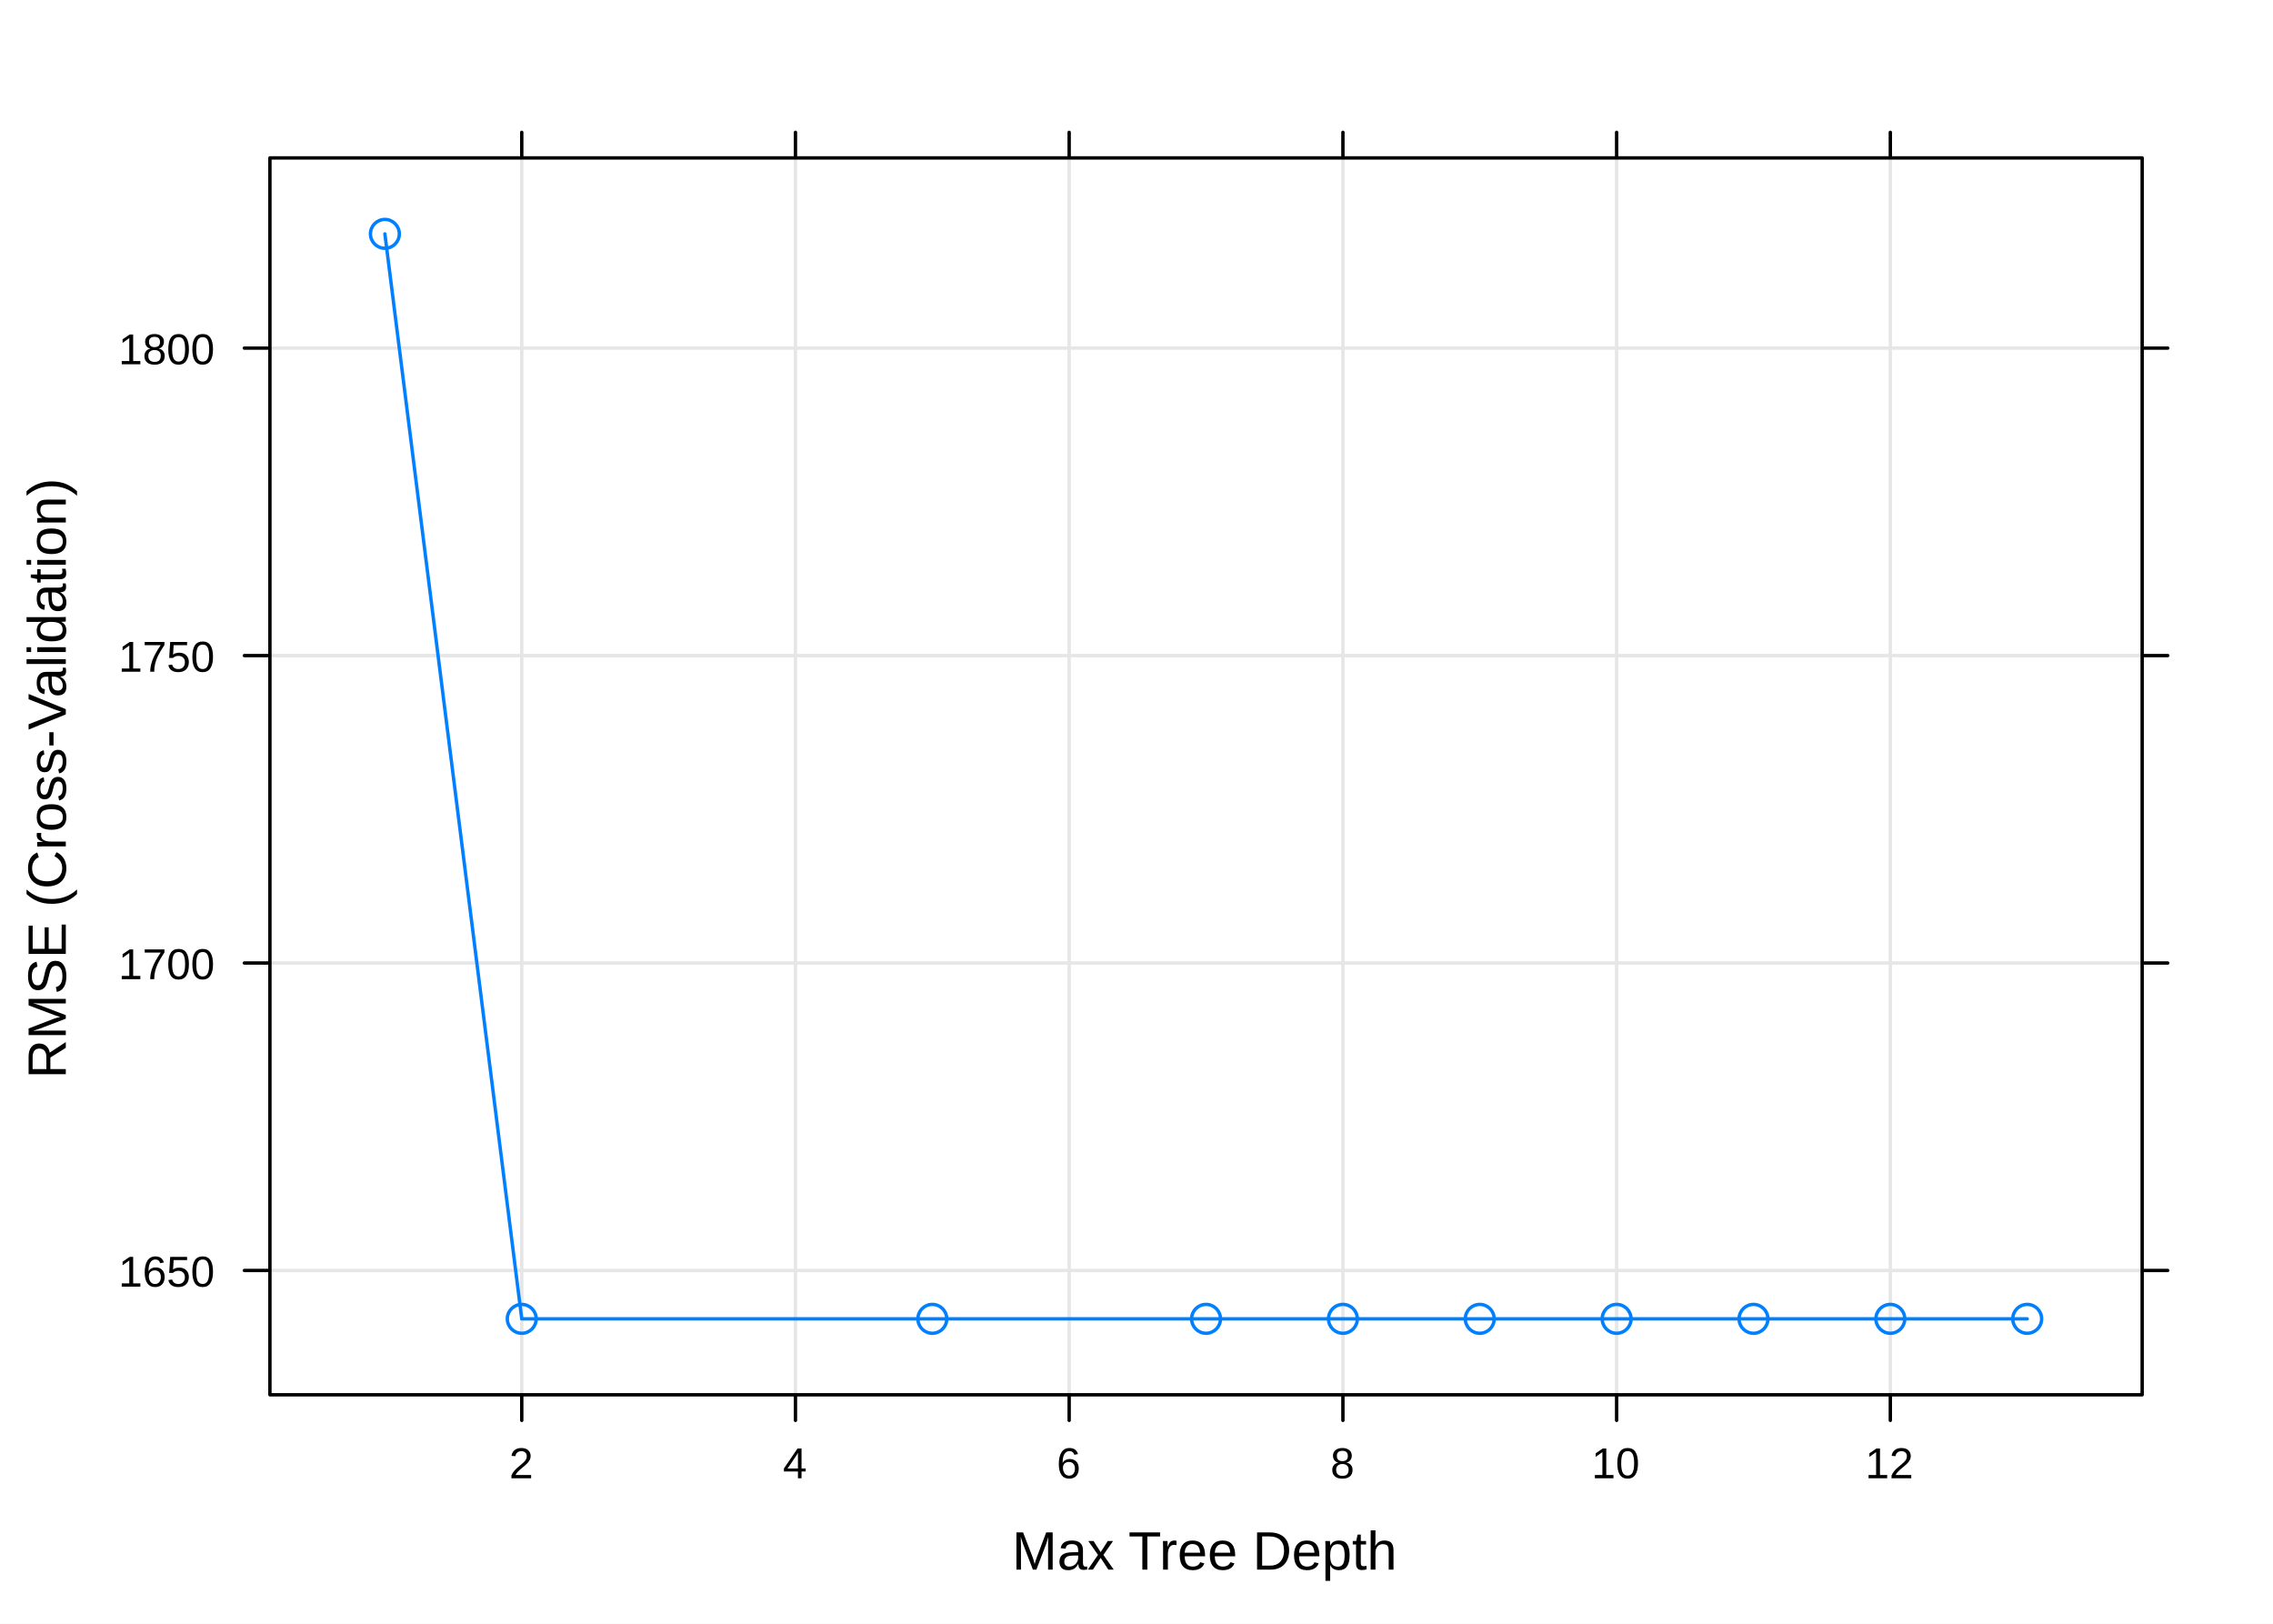
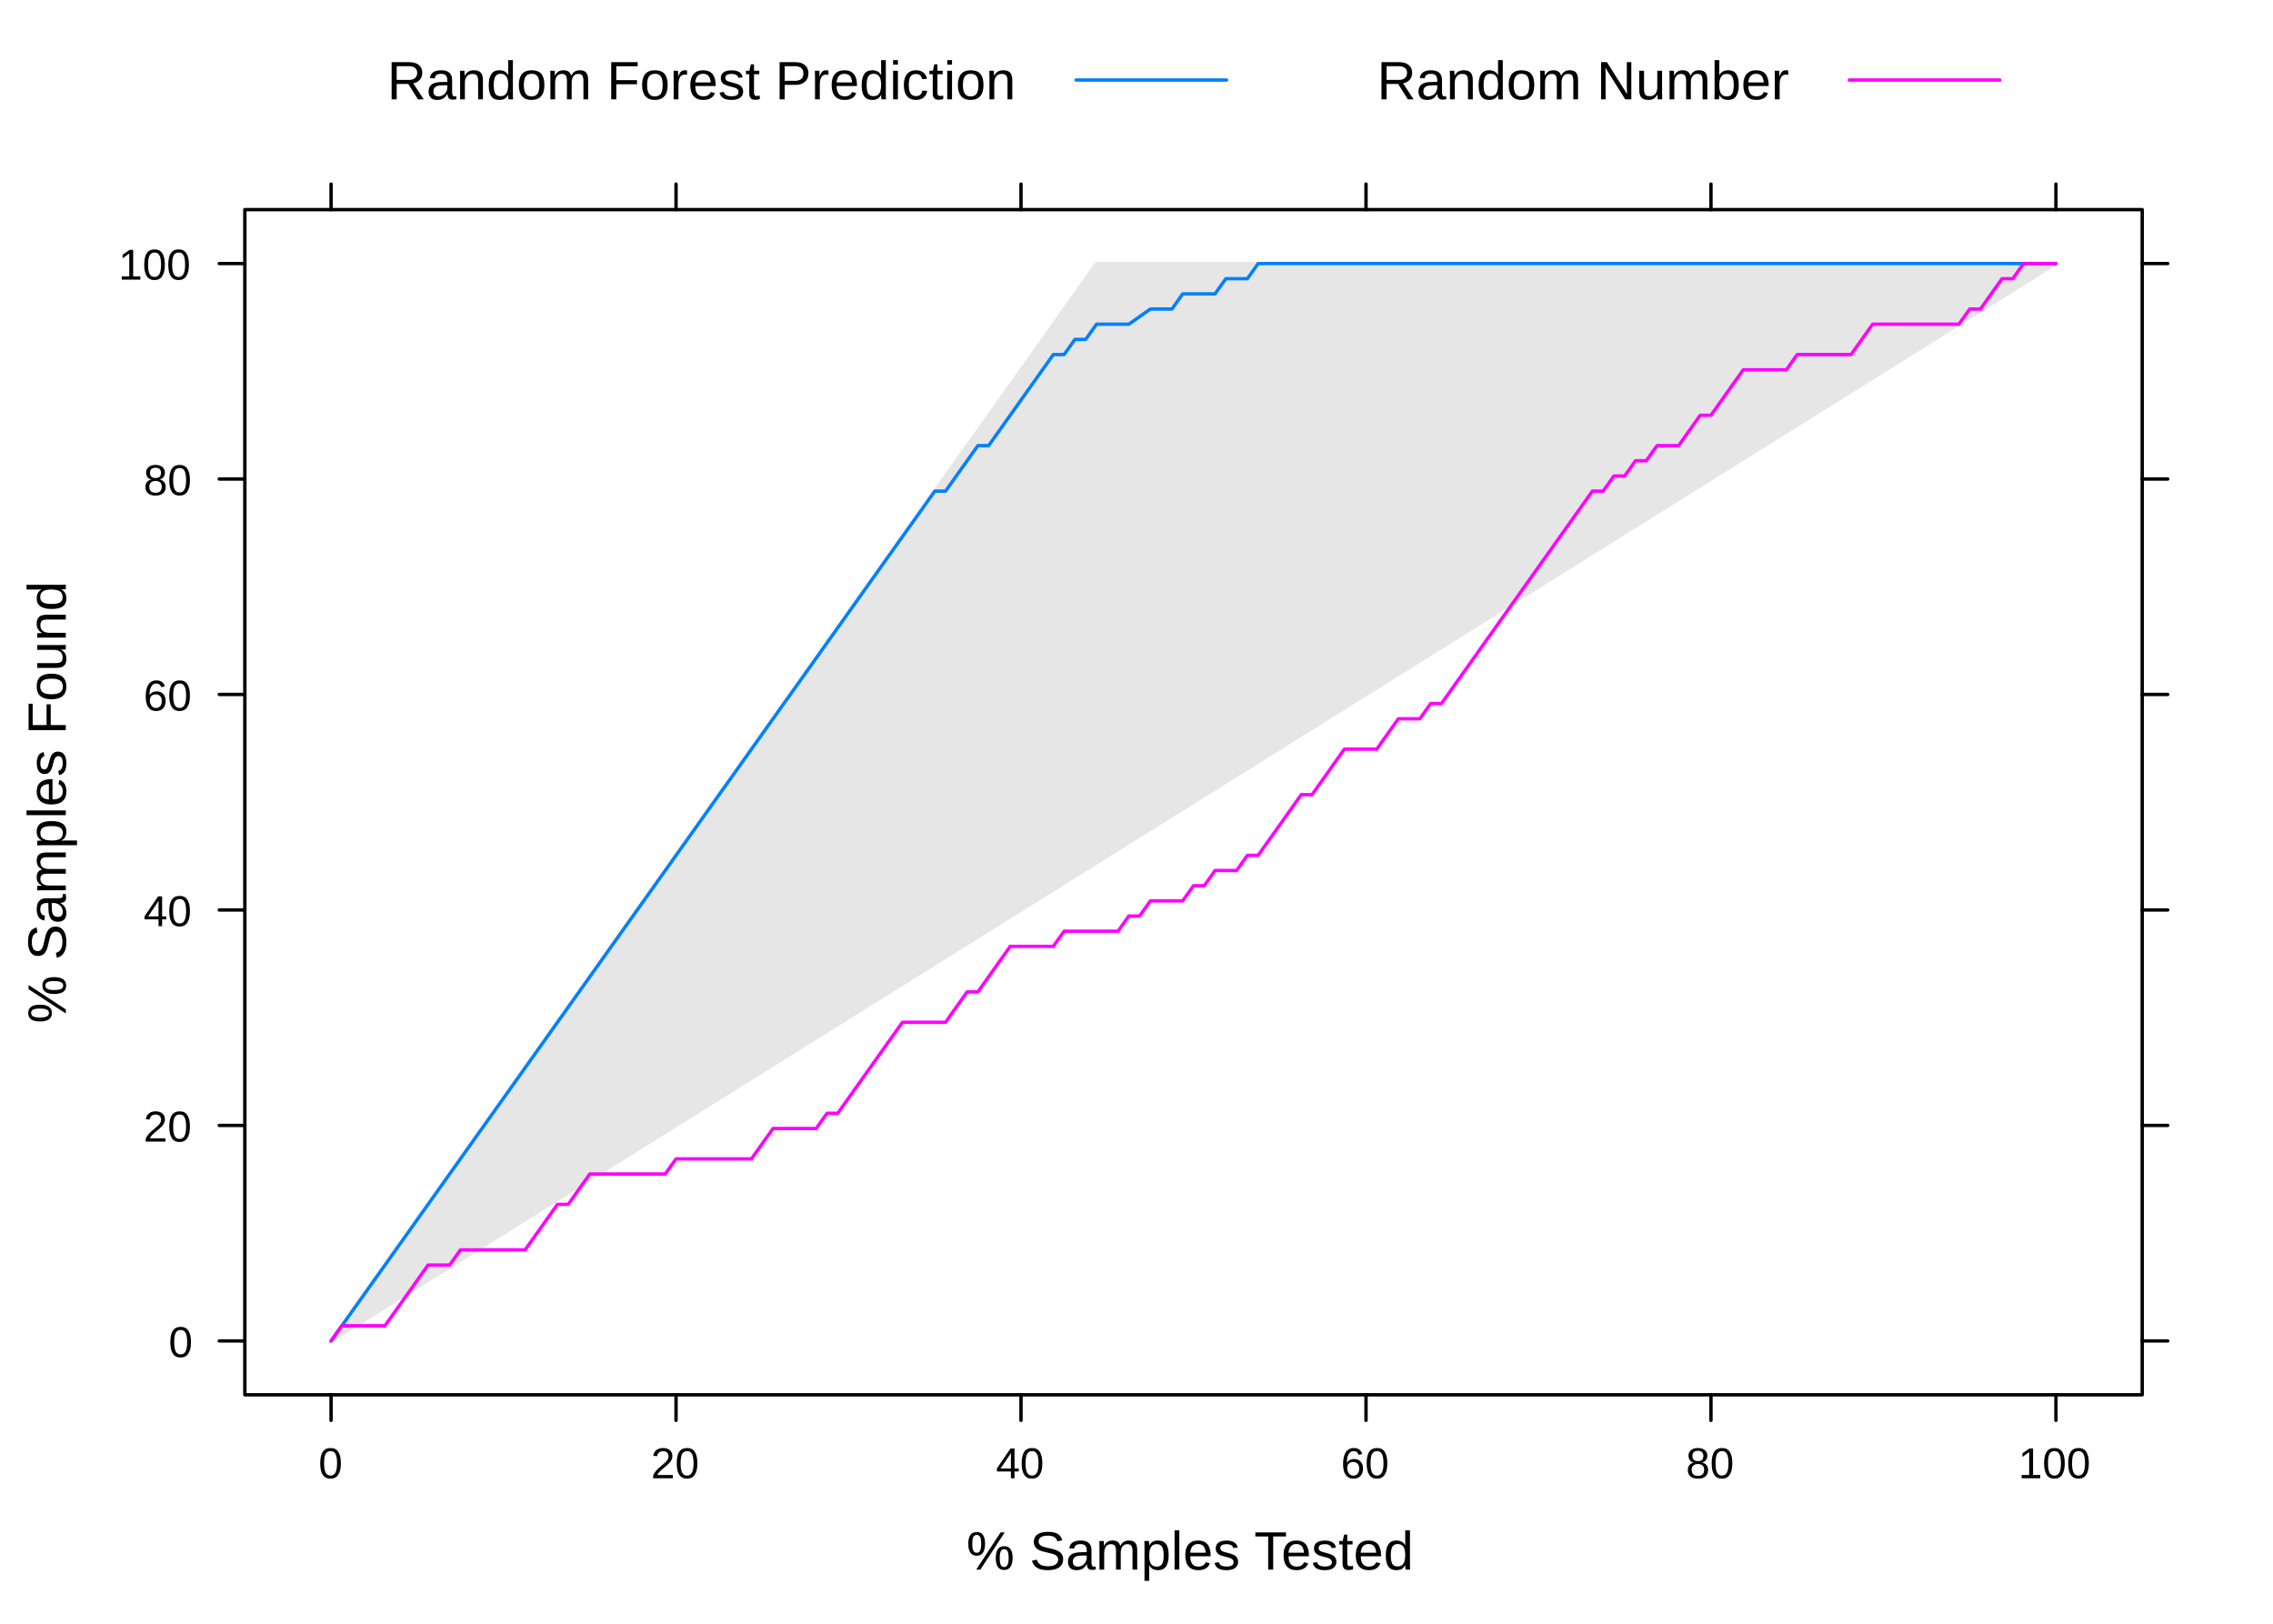
<svg xmlns="http://www.w3.org/2000/svg" viewBox="0 0 504.00 360.00">
  <defs>
    <style type="text/css">
    line, polyline, polygon, path, rect, circle {
      fill: none;
      stroke: #000000;
      stroke-linecap: round;
      stroke-linejoin: round;
      stroke-miterlimit: 10.00;
    }
  </style>
  </defs>
  <rect width="100%" height="100%" style="stroke: none; fill: #FFFFFF;" />
  <rect x="0.00" y="0.00" width="504.00" height="360.00" style="stroke-width: 0.75; stroke: none;" />
-   <text x="224.40" y="348.00" style="font-size: 12.00px; font-family: Arial;" textLength="86.03px" lengthAdjust="spacingAndGlyphs">Max Tree Depth</text>
-   <text transform="translate(14.59,239.14) rotate(-90)" style="font-size: 12.00px; font-family: Arial;" textLength="134.03px" lengthAdjust="spacingAndGlyphs">RMSE (Cross-Validation)</text>
+   <text x="214.28" y="348.00" style="font-size: 12.00px; font-family: Arial;" textLength="100.71px" lengthAdjust="spacingAndGlyphs">% Samples Tested</text>
+   <text transform="translate(14.59,226.89) rotate(-90)" style="font-size: 12.00px; font-family: Arial;" textLength="98.05px" lengthAdjust="spacingAndGlyphs">% Samples Found</text>
  <defs>
-     <clipPath id="cpNTkuODV8NDc0Ljk5fDMwOS4yNHwzNS4wMQ==">
-       <rect x="59.85" y="35.01" width="415.14" height="274.23" />
+     <clipPath id="cpNTQuMjl8NDc0Ljk5fDMwOS4yNHw0Ni40OA==">
+       <rect x="54.29" y="46.48" width="420.71" height="262.76" />
    </clipPath>
  </defs>
  <defs>
    <clipPath id="cpMC4wMHw1MDQuMDB8MzYwLjAwfDAuMDA=">
      <rect x="0.00" y="0.00" width="504.00" height="360.00" />
    </clipPath>
  </defs>
-   <line x1="115.69" y1="35.01" x2="115.69" y2="29.34" style="stroke-width: 0.75;" clip-path="url(#cpMC4wMHw1MDQuMDB8MzYwLjAwfDAuMDA=)" />
-   <line x1="176.38" y1="35.01" x2="176.38" y2="29.34" style="stroke-width: 0.75;" clip-path="url(#cpMC4wMHw1MDQuMDB8MzYwLjAwfDAuMDA=)" />
-   <line x1="237.07" y1="35.01" x2="237.07" y2="29.34" style="stroke-width: 0.75;" clip-path="url(#cpMC4wMHw1MDQuMDB8MzYwLjAwfDAuMDA=)" />
-   <line x1="297.77" y1="35.01" x2="297.77" y2="29.34" style="stroke-width: 0.75;" clip-path="url(#cpMC4wMHw1MDQuMDB8MzYwLjAwfDAuMDA=)" />
-   <line x1="358.46" y1="35.01" x2="358.46" y2="29.34" style="stroke-width: 0.75;" clip-path="url(#cpMC4wMHw1MDQuMDB8MzYwLjAwfDAuMDA=)" />
-   <line x1="419.15" y1="35.01" x2="419.15" y2="29.34" style="stroke-width: 0.75;" clip-path="url(#cpMC4wMHw1MDQuMDB8MzYwLjAwfDAuMDA=)" />
-   <line x1="59.85" y1="281.68" x2="54.18" y2="281.68" style="stroke-width: 0.75;" clip-path="url(#cpMC4wMHw1MDQuMDB8MzYwLjAwfDAuMDA=)" />
-   <line x1="59.85" y1="213.51" x2="54.18" y2="213.51" style="stroke-width: 0.75;" clip-path="url(#cpMC4wMHw1MDQuMDB8MzYwLjAwfDAuMDA=)" />
-   <line x1="59.85" y1="145.35" x2="54.18" y2="145.35" style="stroke-width: 0.75;" clip-path="url(#cpMC4wMHw1MDQuMDB8MzYwLjAwfDAuMDA=)" />
-   <line x1="59.85" y1="77.18" x2="54.18" y2="77.18" style="stroke-width: 0.75;" clip-path="url(#cpMC4wMHw1MDQuMDB8MzYwLjAwfDAuMDA=)" />
+   <line x1="73.41" y1="46.48" x2="73.41" y2="40.81" style="stroke-width: 0.75;" clip-path="url(#cpMC4wMHw1MDQuMDB8MzYwLjAwfDAuMDA=)" />
+   <line x1="149.90" y1="46.48" x2="149.90" y2="40.81" style="stroke-width: 0.75;" clip-path="url(#cpMC4wMHw1MDQuMDB8MzYwLjAwfDAuMDA=)" />
+   <line x1="226.39" y1="46.48" x2="226.39" y2="40.81" style="stroke-width: 0.75;" clip-path="url(#cpMC4wMHw1MDQuMDB8MzYwLjAwfDAuMDA=)" />
+   <line x1="302.89" y1="46.48" x2="302.89" y2="40.81" style="stroke-width: 0.75;" clip-path="url(#cpMC4wMHw1MDQuMDB8MzYwLjAwfDAuMDA=)" />
+   <line x1="379.38" y1="46.48" x2="379.38" y2="40.81" style="stroke-width: 0.75;" clip-path="url(#cpMC4wMHw1MDQuMDB8MzYwLjAwfDAuMDA=)" />
+   <line x1="455.87" y1="46.48" x2="455.87" y2="40.81" style="stroke-width: 0.75;" clip-path="url(#cpMC4wMHw1MDQuMDB8MzYwLjAwfDAuMDA=)" />
+   <line x1="54.29" y1="297.30" x2="48.62" y2="297.30" style="stroke-width: 0.75;" clip-path="url(#cpMC4wMHw1MDQuMDB8MzYwLjAwfDAuMDA=)" />
+   <line x1="54.29" y1="249.52" x2="48.62" y2="249.52" style="stroke-width: 0.75;" clip-path="url(#cpMC4wMHw1MDQuMDB8MzYwLjAwfDAuMDA=)" />
+   <line x1="54.29" y1="201.75" x2="48.62" y2="201.75" style="stroke-width: 0.75;" clip-path="url(#cpMC4wMHw1MDQuMDB8MzYwLjAwfDAuMDA=)" />
+   <line x1="54.29" y1="153.97" x2="48.62" y2="153.97" style="stroke-width: 0.75;" clip-path="url(#cpMC4wMHw1MDQuMDB8MzYwLjAwfDAuMDA=)" />
+   <line x1="54.29" y1="106.20" x2="48.62" y2="106.20" style="stroke-width: 0.75;" clip-path="url(#cpMC4wMHw1MDQuMDB8MzYwLjAwfDAuMDA=)" />
+   <line x1="54.29" y1="58.43" x2="48.62" y2="58.43" style="stroke-width: 0.75;" clip-path="url(#cpMC4wMHw1MDQuMDB8MzYwLjAwfDAuMDA=)" />
  <g clip-path="url(#cpMC4wMHw1MDQuMDB8MzYwLjAwfDAuMDA=)">
-     <text x="26.26" y="285.26" style="font-size: 9.60px; font-family: Arial;" textLength="22.25px" lengthAdjust="spacingAndGlyphs">1650</text>
+     <text x="37.39" y="300.88" style="font-size: 9.60px; font-family: Arial;" textLength="5.56px" lengthAdjust="spacingAndGlyphs">0</text>
  </g>
  <g clip-path="url(#cpMC4wMHw1MDQuMDB8MzYwLjAwfDAuMDA=)">
-     <text x="26.26" y="217.09" style="font-size: 9.60px; font-family: Arial;" textLength="22.25px" lengthAdjust="spacingAndGlyphs">1700</text>
+     <text x="31.82" y="253.10" style="font-size: 9.60px; font-family: Arial;" textLength="11.12px" lengthAdjust="spacingAndGlyphs">20</text>
  </g>
  <g clip-path="url(#cpMC4wMHw1MDQuMDB8MzYwLjAwfDAuMDA=)">
-     <text x="26.26" y="148.93" style="font-size: 9.60px; font-family: Arial;" textLength="22.25px" lengthAdjust="spacingAndGlyphs">1750</text>
+     <text x="31.82" y="205.33" style="font-size: 9.60px; font-family: Arial;" textLength="11.12px" lengthAdjust="spacingAndGlyphs">40</text>
  </g>
  <g clip-path="url(#cpMC4wMHw1MDQuMDB8MzYwLjAwfDAuMDA=)">
-     <text x="26.26" y="80.76" style="font-size: 9.60px; font-family: Arial;" textLength="22.25px" lengthAdjust="spacingAndGlyphs">1800</text>
-   </g>
-   <line x1="115.69" y1="309.24" x2="115.69" y2="314.91" style="stroke-width: 0.75;" clip-path="url(#cpMC4wMHw1MDQuMDB8MzYwLjAwfDAuMDA=)" />
-   <line x1="176.38" y1="309.24" x2="176.38" y2="314.91" style="stroke-width: 0.75;" clip-path="url(#cpMC4wMHw1MDQuMDB8MzYwLjAwfDAuMDA=)" />
-   <line x1="237.07" y1="309.24" x2="237.07" y2="314.91" style="stroke-width: 0.75;" clip-path="url(#cpMC4wMHw1MDQuMDB8MzYwLjAwfDAuMDA=)" />
-   <line x1="297.77" y1="309.24" x2="297.77" y2="314.91" style="stroke-width: 0.75;" clip-path="url(#cpMC4wMHw1MDQuMDB8MzYwLjAwfDAuMDA=)" />
-   <line x1="358.46" y1="309.24" x2="358.46" y2="314.91" style="stroke-width: 0.75;" clip-path="url(#cpMC4wMHw1MDQuMDB8MzYwLjAwfDAuMDA=)" />
-   <line x1="419.15" y1="309.24" x2="419.15" y2="314.91" style="stroke-width: 0.75;" clip-path="url(#cpMC4wMHw1MDQuMDB8MzYwLjAwfDAuMDA=)" />
-   <g clip-path="url(#cpMC4wMHw1MDQuMDB8MzYwLjAwfDAuMDA=)">
-     <text x="112.91" y="327.74" style="font-size: 9.60px; font-family: Arial;" textLength="5.56px" lengthAdjust="spacingAndGlyphs">2</text>
+     <text x="31.82" y="157.55" style="font-size: 9.60px; font-family: Arial;" textLength="11.12px" lengthAdjust="spacingAndGlyphs">60</text>
  </g>
  <g clip-path="url(#cpMC4wMHw1MDQuMDB8MzYwLjAwfDAuMDA=)">
-     <text x="173.60" y="327.74" style="font-size: 9.60px; font-family: Arial;" textLength="5.56px" lengthAdjust="spacingAndGlyphs">4</text>
+     <text x="31.82" y="109.78" style="font-size: 9.60px; font-family: Arial;" textLength="11.12px" lengthAdjust="spacingAndGlyphs">80</text>
  </g>
  <g clip-path="url(#cpMC4wMHw1MDQuMDB8MzYwLjAwfDAuMDA=)">
-     <text x="234.29" y="327.74" style="font-size: 9.60px; font-family: Arial;" textLength="5.56px" lengthAdjust="spacingAndGlyphs">6</text>
+     <text x="26.26" y="62.00" style="font-size: 9.60px; font-family: Arial;" textLength="16.68px" lengthAdjust="spacingAndGlyphs">100</text>
+   </g>
+   <line x1="73.41" y1="309.24" x2="73.41" y2="314.91" style="stroke-width: 0.75;" clip-path="url(#cpMC4wMHw1MDQuMDB8MzYwLjAwfDAuMDA=)" />
+   <line x1="149.90" y1="309.24" x2="149.90" y2="314.91" style="stroke-width: 0.75;" clip-path="url(#cpMC4wMHw1MDQuMDB8MzYwLjAwfDAuMDA=)" />
+   <line x1="226.39" y1="309.24" x2="226.39" y2="314.91" style="stroke-width: 0.75;" clip-path="url(#cpMC4wMHw1MDQuMDB8MzYwLjAwfDAuMDA=)" />
+   <line x1="302.89" y1="309.24" x2="302.89" y2="314.91" style="stroke-width: 0.75;" clip-path="url(#cpMC4wMHw1MDQuMDB8MzYwLjAwfDAuMDA=)" />
+   <line x1="379.38" y1="309.24" x2="379.38" y2="314.91" style="stroke-width: 0.75;" clip-path="url(#cpMC4wMHw1MDQuMDB8MzYwLjAwfDAuMDA=)" />
+   <line x1="455.87" y1="309.24" x2="455.87" y2="314.91" style="stroke-width: 0.75;" clip-path="url(#cpMC4wMHw1MDQuMDB8MzYwLjAwfDAuMDA=)" />
+   <g clip-path="url(#cpMC4wMHw1MDQuMDB8MzYwLjAwfDAuMDA=)">
+     <text x="70.63" y="327.74" style="font-size: 9.60px; font-family: Arial;" textLength="5.56px" lengthAdjust="spacingAndGlyphs">0</text>
  </g>
  <g clip-path="url(#cpMC4wMHw1MDQuMDB8MzYwLjAwfDAuMDA=)">
-     <text x="294.99" y="327.74" style="font-size: 9.60px; font-family: Arial;" textLength="5.56px" lengthAdjust="spacingAndGlyphs">8</text>
+     <text x="144.34" y="327.74" style="font-size: 9.60px; font-family: Arial;" textLength="11.12px" lengthAdjust="spacingAndGlyphs">20</text>
  </g>
  <g clip-path="url(#cpMC4wMHw1MDQuMDB8MzYwLjAwfDAuMDA=)">
-     <text x="352.90" y="327.74" style="font-size: 9.60px; font-family: Arial;" textLength="11.12px" lengthAdjust="spacingAndGlyphs">10</text>
+     <text x="220.83" y="327.74" style="font-size: 9.60px; font-family: Arial;" textLength="11.12px" lengthAdjust="spacingAndGlyphs">40</text>
  </g>
  <g clip-path="url(#cpMC4wMHw1MDQuMDB8MzYwLjAwfDAuMDA=)">
-     <text x="413.59" y="327.74" style="font-size: 9.60px; font-family: Arial;" textLength="11.12px" lengthAdjust="spacingAndGlyphs">12</text>
+     <text x="297.32" y="327.74" style="font-size: 9.60px; font-family: Arial;" textLength="11.12px" lengthAdjust="spacingAndGlyphs">60</text>
  </g>
-   <line x1="474.99" y1="281.68" x2="480.66" y2="281.68" style="stroke-width: 0.75;" clip-path="url(#cpMC4wMHw1MDQuMDB8MzYwLjAwfDAuMDA=)" />
-   <line x1="474.99" y1="213.51" x2="480.66" y2="213.51" style="stroke-width: 0.75;" clip-path="url(#cpMC4wMHw1MDQuMDB8MzYwLjAwfDAuMDA=)" />
-   <line x1="474.99" y1="145.35" x2="480.66" y2="145.35" style="stroke-width: 0.75;" clip-path="url(#cpMC4wMHw1MDQuMDB8MzYwLjAwfDAuMDA=)" />
-   <line x1="474.99" y1="77.18" x2="480.66" y2="77.18" style="stroke-width: 0.75;" clip-path="url(#cpMC4wMHw1MDQuMDB8MzYwLjAwfDAuMDA=)" />
+   <g clip-path="url(#cpMC4wMHw1MDQuMDB8MzYwLjAwfDAuMDA=)">
+     <text x="373.82" y="327.74" style="font-size: 9.60px; font-family: Arial;" textLength="11.12px" lengthAdjust="spacingAndGlyphs">80</text>
+   </g>
+   <g clip-path="url(#cpMC4wMHw1MDQuMDB8MzYwLjAwfDAuMDA=)">
+     <text x="447.53" y="327.74" style="font-size: 9.60px; font-family: Arial;" textLength="16.68px" lengthAdjust="spacingAndGlyphs">100</text>
+   </g>
+   <line x1="474.99" y1="297.30" x2="480.66" y2="297.30" style="stroke-width: 0.75;" clip-path="url(#cpMC4wMHw1MDQuMDB8MzYwLjAwfDAuMDA=)" />
+   <line x1="474.99" y1="249.52" x2="480.66" y2="249.52" style="stroke-width: 0.75;" clip-path="url(#cpMC4wMHw1MDQuMDB8MzYwLjAwfDAuMDA=)" />
+   <line x1="474.99" y1="201.75" x2="480.66" y2="201.75" style="stroke-width: 0.75;" clip-path="url(#cpMC4wMHw1MDQuMDB8MzYwLjAwfDAuMDA=)" />
+   <line x1="474.99" y1="153.97" x2="480.66" y2="153.97" style="stroke-width: 0.75;" clip-path="url(#cpMC4wMHw1MDQuMDB8MzYwLjAwfDAuMDA=)" />
+   <line x1="474.99" y1="106.20" x2="480.66" y2="106.20" style="stroke-width: 0.75;" clip-path="url(#cpMC4wMHw1MDQuMDB8MzYwLjAwfDAuMDA=)" />
+   <line x1="474.99" y1="58.43" x2="480.66" y2="58.43" style="stroke-width: 0.75;" clip-path="url(#cpMC4wMHw1MDQuMDB8MzYwLjAwfDAuMDA=)" />
  <defs>
-     <clipPath id="cpNTkuODV8NDc0Ljk5fDMwOS4yNHwzNS4wMQ==">
-       <rect x="59.85" y="35.01" width="415.14" height="274.23" />
+     <clipPath id="cpNTQuMjl8NDc0Ljk5fDMwOS4yNHw0Ni40OA==">
+       <rect x="54.29" y="46.48" width="420.71" height="262.76" />
    </clipPath>
  </defs>
-   <line x1="59.85" y1="281.68" x2="474.99" y2="281.68" style="stroke-width: 0.75; stroke: #E6E6E6;" clip-path="url(#cpNTkuODV8NDc0Ljk5fDMwOS4yNHwzNS4wMQ==)" />
-   <line x1="59.85" y1="213.51" x2="474.99" y2="213.51" style="stroke-width: 0.75; stroke: #E6E6E6;" clip-path="url(#cpNTkuODV8NDc0Ljk5fDMwOS4yNHwzNS4wMQ==)" />
-   <line x1="59.85" y1="145.35" x2="474.99" y2="145.35" style="stroke-width: 0.75; stroke: #E6E6E6;" clip-path="url(#cpNTkuODV8NDc0Ljk5fDMwOS4yNHwzNS4wMQ==)" />
-   <line x1="59.85" y1="77.18" x2="474.99" y2="77.18" style="stroke-width: 0.75; stroke: #E6E6E6;" clip-path="url(#cpNTkuODV8NDc0Ljk5fDMwOS4yNHwzNS4wMQ==)" />
-   <line x1="115.69" y1="309.24" x2="115.69" y2="35.01" style="stroke-width: 0.75; stroke: #E6E6E6;" clip-path="url(#cpNTkuODV8NDc0Ljk5fDMwOS4yNHwzNS4wMQ==)" />
-   <line x1="176.38" y1="309.24" x2="176.38" y2="35.01" style="stroke-width: 0.75; stroke: #E6E6E6;" clip-path="url(#cpNTkuODV8NDc0Ljk5fDMwOS4yNHwzNS4wMQ==)" />
-   <line x1="237.07" y1="309.24" x2="237.07" y2="35.01" style="stroke-width: 0.75; stroke: #E6E6E6;" clip-path="url(#cpNTkuODV8NDc0Ljk5fDMwOS4yNHwzNS4wMQ==)" />
-   <line x1="297.77" y1="309.24" x2="297.77" y2="35.01" style="stroke-width: 0.75; stroke: #E6E6E6;" clip-path="url(#cpNTkuODV8NDc0Ljk5fDMwOS4yNHwzNS4wMQ==)" />
-   <line x1="358.46" y1="309.24" x2="358.46" y2="35.01" style="stroke-width: 0.75; stroke: #E6E6E6;" clip-path="url(#cpNTkuODV8NDc0Ljk5fDMwOS4yNHwzNS4wMQ==)" />
-   <line x1="419.15" y1="309.24" x2="419.15" y2="35.01" style="stroke-width: 0.75; stroke: #E6E6E6;" clip-path="url(#cpNTkuODV8NDc0Ljk5fDMwOS4yNHwzNS4wMQ==)" />
-   <circle cx="85.34" cy="51.85" r="2.40pt" style="stroke-width: 0.75; stroke: #0080FF;" clip-path="url(#cpNTkuODV8NDc0Ljk5fDMwOS4yNHwzNS4wMQ==)" />
-   <circle cx="115.69" cy="292.40" r="2.40pt" style="stroke-width: 0.75; stroke: #0080FF;" clip-path="url(#cpNTkuODV8NDc0Ljk5fDMwOS4yNHwzNS4wMQ==)" />
-   <circle cx="206.73" cy="292.40" r="2.40pt" style="stroke-width: 0.75; stroke: #0080FF;" clip-path="url(#cpNTkuODV8NDc0Ljk5fDMwOS4yNHwzNS4wMQ==)" />
-   <circle cx="267.42" cy="292.40" r="2.40pt" style="stroke-width: 0.75; stroke: #0080FF;" clip-path="url(#cpNTkuODV8NDc0Ljk5fDMwOS4yNHwzNS4wMQ==)" />
-   <circle cx="297.77" cy="292.40" r="2.40pt" style="stroke-width: 0.75; stroke: #0080FF;" clip-path="url(#cpNTkuODV8NDc0Ljk5fDMwOS4yNHwzNS4wMQ==)" />
-   <circle cx="328.11" cy="292.40" r="2.40pt" style="stroke-width: 0.75; stroke: #0080FF;" clip-path="url(#cpNTkuODV8NDc0Ljk5fDMwOS4yNHwzNS4wMQ==)" />
-   <circle cx="358.46" cy="292.40" r="2.40pt" style="stroke-width: 0.75; stroke: #0080FF;" clip-path="url(#cpNTkuODV8NDc0Ljk5fDMwOS4yNHwzNS4wMQ==)" />
-   <circle cx="388.81" cy="292.40" r="2.40pt" style="stroke-width: 0.75; stroke: #0080FF;" clip-path="url(#cpNTkuODV8NDc0Ljk5fDMwOS4yNHwzNS4wMQ==)" />
-   <circle cx="419.15" cy="292.40" r="2.40pt" style="stroke-width: 0.75; stroke: #0080FF;" clip-path="url(#cpNTkuODV8NDc0Ljk5fDMwOS4yNHwzNS4wMQ==)" />
-   <circle cx="449.50" cy="292.40" r="2.40pt" style="stroke-width: 0.75; stroke: #0080FF;" clip-path="url(#cpNTkuODV8NDc0Ljk5fDMwOS4yNHwzNS4wMQ==)" />
-   <polyline points="85.34,51.85 115.69,292.40 206.73,292.40 267.42,292.40 297.77,292.40 328.11,292.40 358.46,292.40 388.81,292.40 419.15,292.40 449.50,292.40 " style="stroke-width: 0.75; stroke: #0080FF;" clip-path="url(#cpNTkuODV8NDc0Ljk5fDMwOS4yNHwzNS4wMQ==)" />
+   <polygon points="73.41,297.30 243.13,58.43 455.87,58.43 73.41,297.30 " style="stroke-width: 0.75; stroke: #E6E6E6; fill: #E6E6E6;" clip-path="url(#cpNTQuMjl8NDc0Ljk5fDMwOS4yNHw0Ni40OA==)" />
+   <polyline points="73.41,297.30 75.80,293.93 78.19,290.57 80.58,287.21 82.97,283.84 85.36,280.48 87.75,277.11 92.53,270.38 94.92,267.02 104.48,253.56 106.87,250.20 114.05,240.10 118.83,233.37 121.22,230.01 123.61,226.65 128.39,219.92 133.17,213.19 135.56,209.82 140.34,203.09 142.73,199.73 145.12,196.37 147.51,193.00 149.90,189.64 152.29,186.27 154.68,182.91 157.07,179.54 159.46,176.18 161.85,172.82 169.02,162.72 171.41,159.36 173.80,155.99 176.20,152.63 180.98,145.90 185.76,139.17 188.15,135.81 190.54,132.44 192.93,129.08 195.32,125.71 197.71,122.35 200.10,118.98 202.49,115.62 204.88,112.26 207.27,108.89 209.66,108.89 214.44,102.16 216.83,98.80 219.22,98.80 221.61,95.43 226.39,88.70 233.56,78.61 235.95,78.61 238.35,75.25 240.74,75.25 243.13,71.88 245.52,71.88 247.91,71.88 250.30,71.88 255.08,68.52 257.47,68.52 259.86,68.52 262.25,65.15 264.64,65.15 267.03,65.15 269.42,65.15 271.81,61.79 274.20,61.79 276.59,61.79 278.98,58.43 281.37,58.43 286.15,58.43 288.54,58.43 290.93,58.43 293.32,58.43 298.10,58.43 302.89,58.43 305.28,58.43 307.67,58.43 310.06,58.43 314.84,58.43 317.23,58.43 329.18,58.43 331.57,58.43 333.96,58.43 341.13,58.43 345.91,58.43 353.08,58.43 357.86,58.43 360.25,58.43 367.43,58.43 369.82,58.43 372.21,58.43 379.38,58.43 381.77,58.43 388.94,58.43 393.72,58.43 396.11,58.43 400.89,58.43 403.28,58.43 408.06,58.43 415.23,58.43 422.40,58.43 424.79,58.43 427.18,58.43 429.58,58.43 439.14,58.43 441.53,58.43 443.92,58.43 446.31,58.43 451.09,58.43 453.48,58.43 455.87,58.43 455.87,58.43 " style="stroke-width: 0.75; stroke: #0080FF;" clip-path="url(#cpNTQuMjl8NDc0Ljk5fDMwOS4yNHw0Ni40OA==)" />
+   <polyline points="73.41,297.30 75.80,293.93 78.19,293.93 80.58,293.93 82.97,293.93 85.36,293.93 87.75,290.57 90.14,287.21 92.53,283.84 94.92,280.48 97.31,280.48 99.70,280.48 102.09,277.11 104.48,277.11 106.87,277.11 109.26,277.11 111.66,277.11 114.05,277.11 116.44,277.11 118.83,273.75 121.22,270.38 123.61,267.02 126.00,267.02 128.39,263.65 130.78,260.29 133.17,260.29 135.56,260.29 137.95,260.29 140.34,260.29 142.73,260.29 145.12,260.29 147.51,260.29 149.90,256.93 152.29,256.93 154.68,256.93 157.07,256.93 159.46,256.93 161.85,256.93 164.24,256.93 166.63,256.93 169.02,253.56 171.41,250.20 173.80,250.20 176.20,250.20 178.59,250.20 180.98,250.20 183.37,246.83 185.76,246.83 188.15,243.47 190.54,240.10 192.93,236.74 195.32,233.37 197.71,230.01 200.10,226.65 202.49,226.65 204.88,226.65 207.27,226.65 209.66,226.65 212.05,223.28 214.44,219.92 216.83,219.92 219.22,216.55 221.61,213.19 224.00,209.82 226.39,209.82 228.78,209.82 231.17,209.82 233.56,209.82 235.95,206.46 238.35,206.46 240.74,206.46 243.13,206.46 245.52,206.46 247.91,206.46 250.30,203.09 252.69,203.09 255.08,199.73 257.47,199.73 259.86,199.73 262.25,199.73 264.64,196.37 267.03,196.37 269.42,193.00 271.81,193.00 274.20,193.00 276.59,189.64 278.98,189.64 281.37,186.27 283.76,182.91 286.15,179.54 288.54,176.18 290.93,176.18 293.32,172.82 295.71,169.45 298.10,166.09 300.49,166.09 302.89,166.09 305.28,166.09 307.67,162.72 310.06,159.36 312.45,159.36 314.84,159.36 317.23,155.99 319.62,155.99 322.01,152.63 324.40,149.26 326.79,145.90 329.18,142.54 331.57,139.17 333.96,135.81 336.35,132.44 338.74,129.08 341.13,125.71 343.52,122.35 345.91,118.98 348.30,115.62 350.69,112.26 353.08,108.89 355.47,108.89 357.86,105.53 360.25,105.53 362.64,102.16 365.03,102.16 367.43,98.80 369.82,98.80 372.21,98.80 374.60,95.43 376.99,92.07 379.38,92.07 381.77,88.70 384.16,85.34 386.55,81.98 388.94,81.98 391.33,81.98 393.72,81.98 396.11,81.98 398.50,78.61 400.89,78.61 403.28,78.61 405.67,78.61 408.06,78.61 410.45,78.61 412.84,75.25 415.23,71.88 417.62,71.88 420.01,71.88 422.40,71.88 424.79,71.88 427.18,71.88 429.58,71.88 431.97,71.88 434.36,71.88 436.75,68.52 439.14,68.52 441.53,65.15 443.92,61.79 446.31,61.79 448.70,58.43 451.09,58.43 453.48,58.43 455.87,58.43 455.87,58.43 " style="stroke-width: 0.75; stroke: #FF00FF;" clip-path="url(#cpNTQuMjl8NDc0Ljk5fDMwOS4yNHw0Ni40OA==)" />
  <defs>
    <clipPath id="cpMC4wMHw1MDQuMDB8MzYwLjAwfDAuMDA=">
      <rect x="0.00" y="0.00" width="504.00" height="360.00" />
    </clipPath>
  </defs>
-   <rect x="59.85" y="35.01" width="415.14" height="274.23" style="stroke-width: 0.75;" clip-path="url(#cpMC4wMHw1MDQuMDB8MzYwLjAwfDAuMDA=)" />
+   <rect x="54.29" y="46.48" width="420.71" height="262.76" style="stroke-width: 0.75;" clip-path="url(#cpMC4wMHw1MDQuMDB8MzYwLjAwfDAuMDA=)" />
+   <rect x="79.18" y="12.00" width="370.92" height="11.47" style="stroke-width: 0.75; stroke: none;" clip-path="url(#cpMC4wMHw1MDQuMDB8MzYwLjAwfDAuMDA=)" />
+   <g clip-path="url(#cpMC4wMHw1MDQuMDB8MzYwLjAwfDAuMDA=)">
+     <text x="85.85" y="22.03" style="font-size: 12.00px; font-family: Arial;" textLength="139.39px" lengthAdjust="spacingAndGlyphs">Random Forest Prediction</text>
+   </g>
+   <g clip-path="url(#cpMC4wMHw1MDQuMDB8MzYwLjAwfDAuMDA=)">
+     <text x="305.34" y="22.03" style="font-size: 12.00px; font-family: Arial;" textLength="91.37px" lengthAdjust="spacingAndGlyphs">Random Number</text>
+   </g>
+   <polyline points="238.60,17.74 271.97,17.74 " style="stroke-width: 0.75; stroke: #0080FF;" clip-path="url(#cpMC4wMHw1MDQuMDB8MzYwLjAwfDAuMDA=)" />
+   <polyline points="410.05,17.74 443.42,17.74 " style="stroke-width: 0.75; stroke: #FF00FF;" clip-path="url(#cpMC4wMHw1MDQuMDB8MzYwLjAwfDAuMDA=)" />
</svg>
